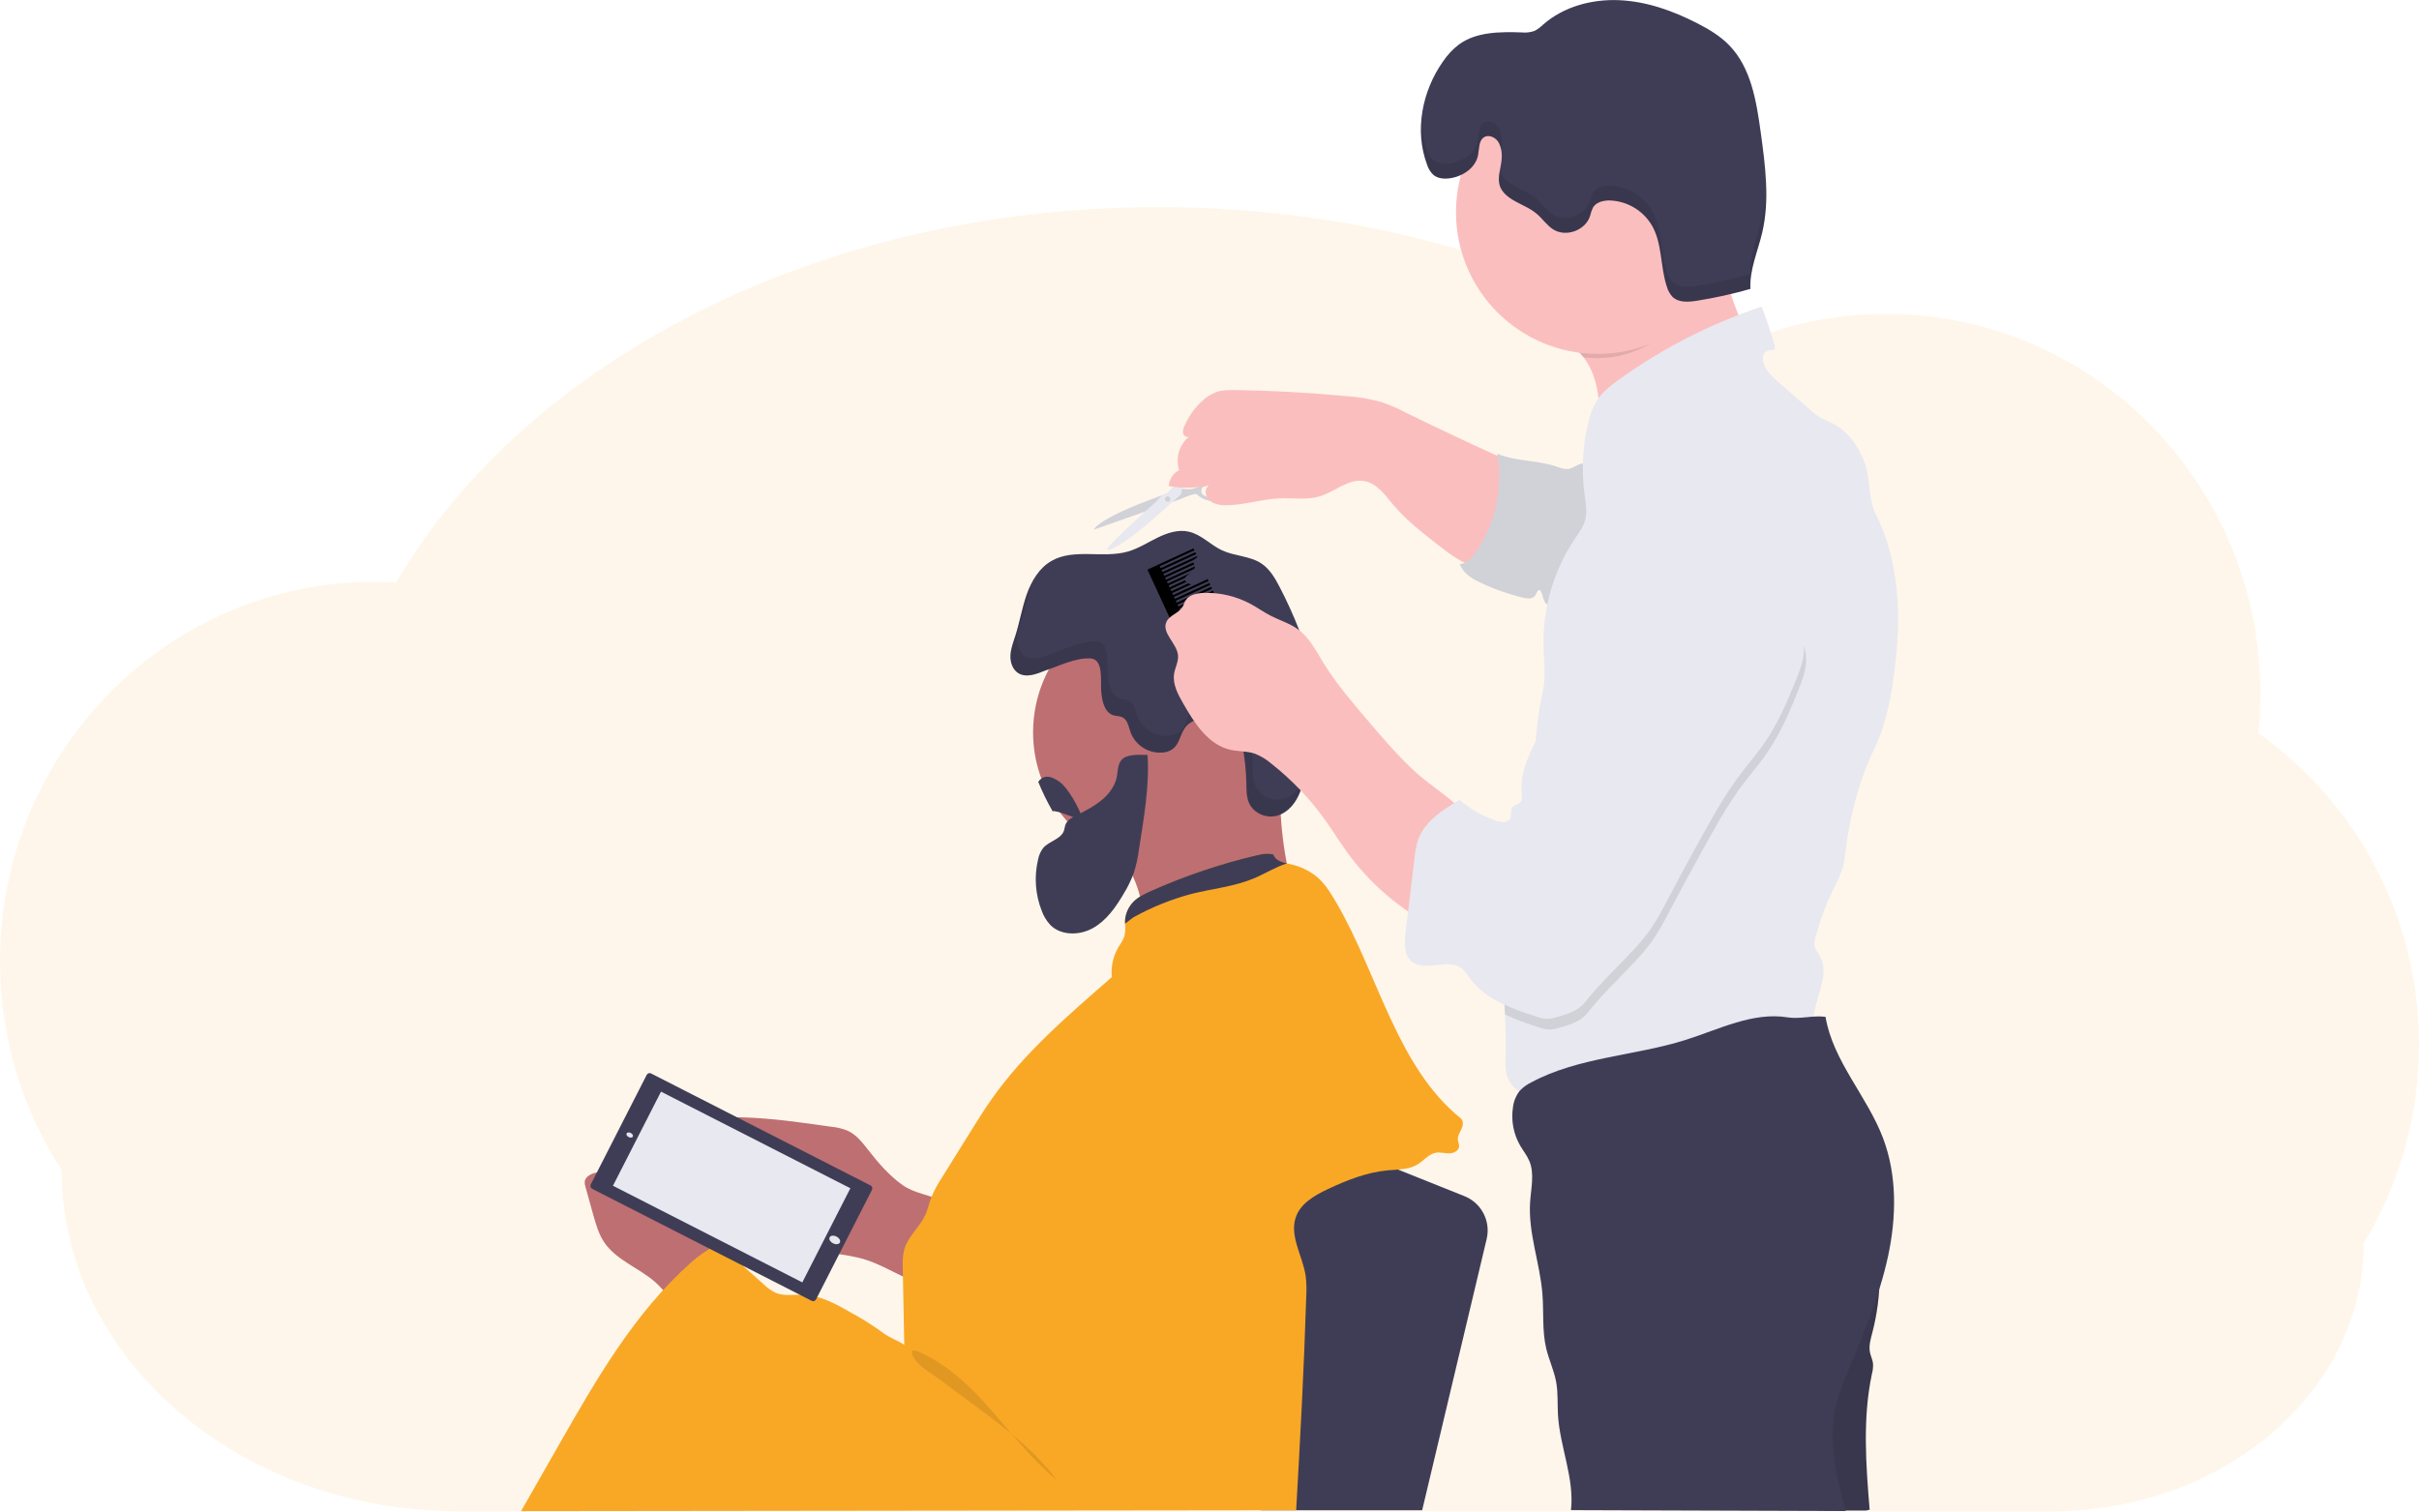
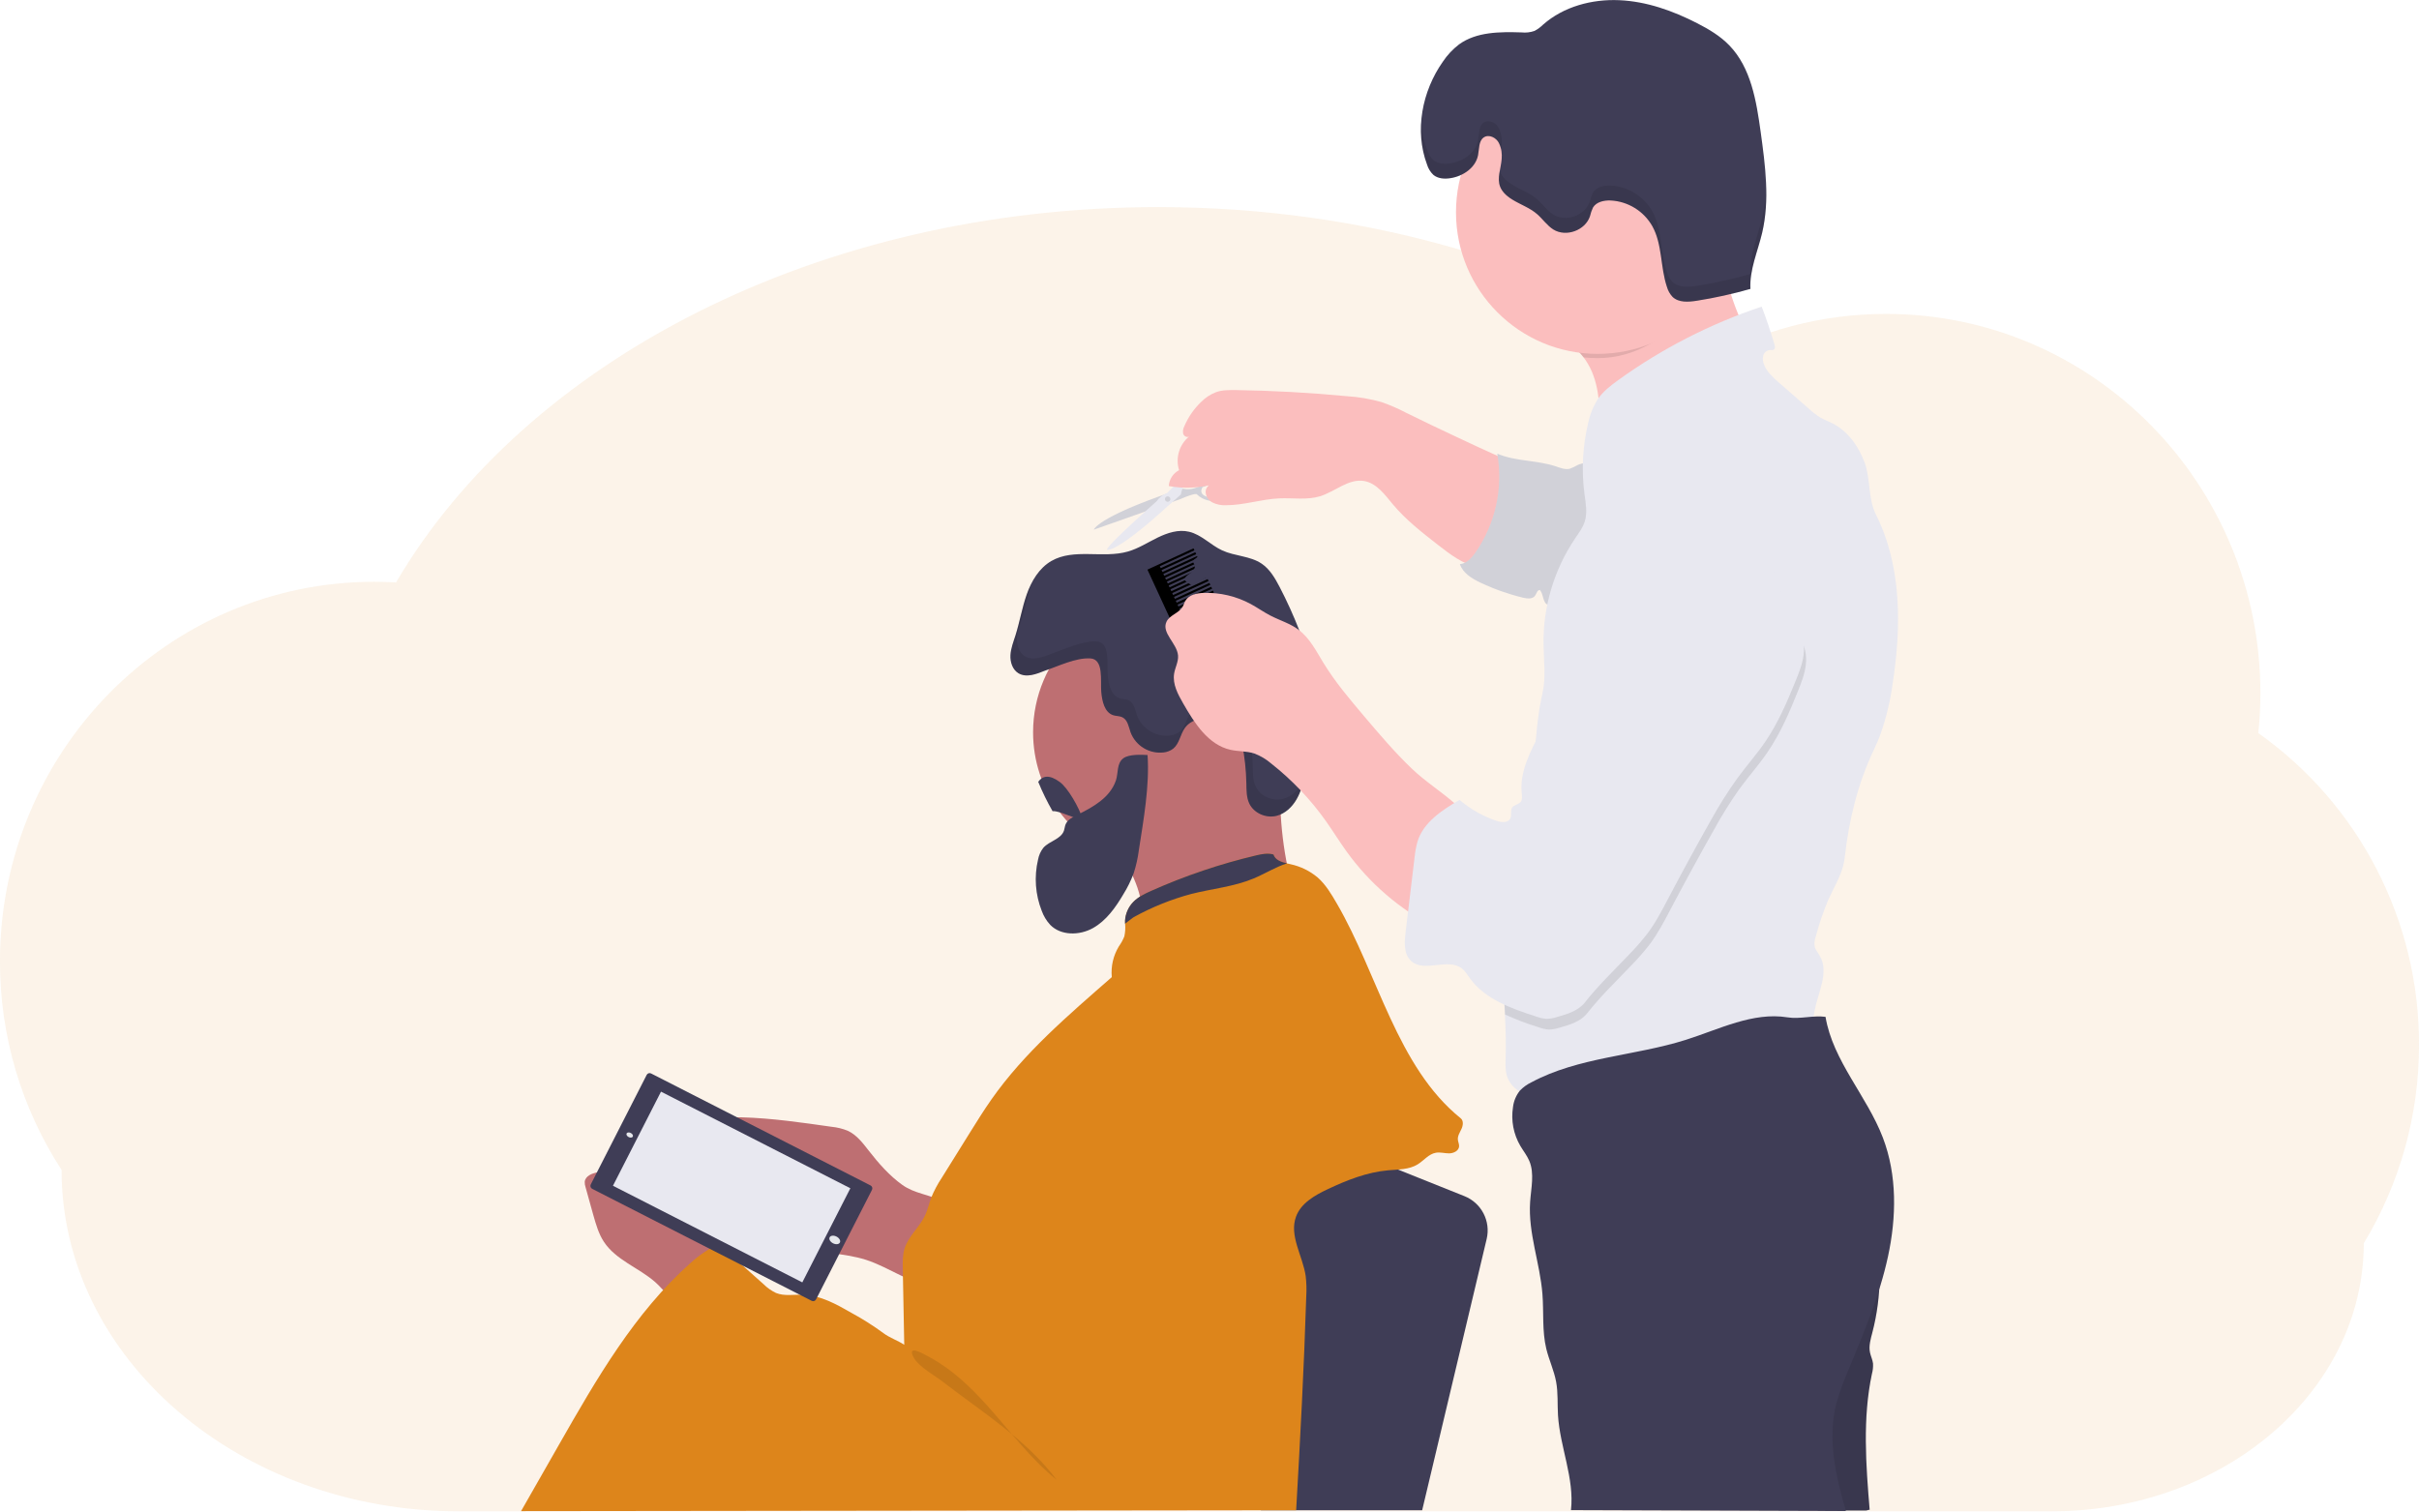
<svg xmlns="http://www.w3.org/2000/svg" id="ab6f8699-530a-465f-bc42-bb735d7a1b39" data-name="Layer 1" width="1144" height="714.9" viewBox="0 0 1144 714.9">
-   <path d="M1172,586.79a180,180,0,0,0-76-147.42,184.71,184.71,0,0,0,1-18.77c0-99.14-79.24-179.51-177-179.51a174.28,174.28,0,0,0-85.91,22.54c-69.19-45.52-159.52-73.07-258.34-73.07-160.79,0-299.1,72.95-360.46,177.55-3.41-.2-6.84-.31-10.3-.31-97.74,0-177,80.37-177,179.51A180.53,180.53,0,0,0,57.12,646h0c0,89.2,84.19,161.5,188,161.5H998.24c81.54,0,147.64-56.77,147.64-126.81h0A180.52,180.52,0,0,0,1172,586.79Z" transform="translate(-28 -92.59)" fill="#f9a826" opacity="0.1" />
+   <path d="M1172,586.79a180,180,0,0,0-76-147.42,184.71,184.71,0,0,0,1-18.77c0-99.14-79.24-179.51-177-179.51a174.28,174.28,0,0,0-85.91,22.54c-69.19-45.52-159.52-73.07-258.34-73.07-160.79,0-299.1,72.95-360.46,177.55-3.41-.2-6.84-.31-10.3-.31-97.74,0-177,80.37-177,179.51A180.53,180.53,0,0,0,57.12,646h0c0,89.2,84.19,161.5,188,161.5H998.24c81.54,0,147.64-56.77,147.64-126.81h0A180.52,180.52,0,0,0,1172,586.79Z" transform="translate(-28 -92.59)" fill="#dd851b" opacity="0.1" />
  <path d="M856.58,256.72c-7.54,3.18-15.1,6.37-22.12,10.57-3.19,1.9-6.25,4-9.53,5.73-3.53,1.88-7.28,3.3-11,4.82a245.21,245.21,0,0,0-29.84,14.62c.83-10.75-.74-22.43-7.17-30.81a27,27,0,0,0-3.14-3.46c-4.55-4.22-11-5.31-15.47-9,2.72-4.78,8.76-9.12,12.87-12.77q6.66-5.89,13.82-11.17a196.76,196.76,0,0,1,30.35-18.43c6.76-3.31,13.82-6.27,21.28-7.28a4.62,4.62,0,0,1,2.81.25c1.16.64,1.58,2.08,1.86,3.37,1.39,6.45,2.1,13.07,3.26,19.57a83.48,83.48,0,0,0,2.31,9.89,120.66,120.66,0,0,0,4.31,11.31Q853.89,250.32,856.58,256.72Z" transform="translate(-28 -92.59)" fill="#fbbebe" />
  <path d="M642.57,439A63,63,0,0,1,528.8,476.29,62.84,62.84,0,0,1,516.57,439a63,63,0,0,1,126,0Z" transform="translate(-28 -92.59)" fill="#be6f72" />
  <path d="M557,494.52c3.37,5.81,6.77,11.67,8.93,18s3,13.34,1.22,19.81c21.46-11.3,47-10.39,70.62-16.11a2.54,2.54,0,0,0,1.63-.86,2.59,2.59,0,0,0,0-2.08,172.89,172.89,0,0,1-5.63-56.2l-12.33,7.29a157.84,157.84,0,0,1-16.75,9c-8.15,3.57-16.8,5.73-25.31,8.23-6.74,2-20.12,4.59-24.36,10.48A11.9,11.9,0,0,1,557,494.52Z" transform="translate(-28 -92.59)" fill="#be6f72" />
  <path d="M522.29,409.8c-4.1,1.65-8.92,3.55-12.69,1.24-2.77-1.71-3.91-5.26-3.74-8.51s1.41-6.33,2.39-9.43c2-6.37,3.08-13,5.31-19.34s5.87-12.45,11.65-15.8c10.64-6.16,24.41-1.07,36.22-4.48,5-1.43,9.35-4.31,14-6.57s9.88-4,14.9-2.79c5.88,1.37,10.22,6.32,15.7,8.84,6,2.76,13.18,2.57,18.64,6.26,3.87,2.62,6.31,6.85,8.48,11a208.81,208.81,0,0,1,16.35,41.9,63.54,63.54,0,0,1,2.67,16c.05,6.94-1.83,13.74-3.69,20.44l-3,10.6c-1.11,4-2.25,8-4.35,11.62s-5.34,6.67-9.35,7.72c-5,1.29-10.82-1.21-13-5.89-1.34-2.9-1.28-6.22-1.35-9.41a104.74,104.74,0,0,0-2-18.6c-.62-3.07-1.45-6.26-3.54-8.58-2.7-3-7-4-11-4.07-4.68-.06-9.81,1.21-12.54,5-2.19,3.06-2.57,7.36-5.48,9.75a9.07,9.07,0,0,1-4.45,1.81,14.87,14.87,0,0,1-15.73-9.45c-.92-2.64-1.37-5.92-3.87-7.16-1.3-.65-2.85-.53-4.24-.95-4.26-1.29-5.38-6.69-5.77-11.12-.45-5.19,1.28-15.44-5.17-15.79C536.69,403.66,528.68,407.67,522.29,409.8Z" transform="translate(-28 -92.59)" fill="#3f3d56" />
  <path d="M537.4,478.09c-2.22,1.07-4.65,2.32-5.52,4.62-.34.9-.4,1.89-.71,2.81-1.41,4.07-6.91,4.87-9.75,8.11a12.77,12.77,0,0,0-2.51,5.61,40.68,40.68,0,0,0,1.76,24.24,19.56,19.56,0,0,0,4,6.6c5.08,5.18,13.84,5.08,20.17,1.55s10.7-9.72,14.41-16a55.68,55.68,0,0,0,4.91-10,61,61,0,0,0,2.43-10.89c2.22-14.41,5.12-30.39,4.12-45-3-.19-8.73-.4-11.38,1.48-3.32,2.36-2.4,7.12-3.6,10.57C552.89,470.09,544.65,474.47,537.4,478.09Z" transform="translate(-28 -92.59)" fill="#3f3d56" />
  <path d="M540,480c-3.75.23-10.47-3.92-14.23-3.71A117.11,117.11,0,0,1,519,462.43c2-2.87,5.22-3.57,10.09,0C533,465.18,538.4,474.69,540,480Z" transform="translate(-28 -92.59)" fill="#3f3d56" />
  <path d="M596.53,322c-4.07,2.15-6.59,2.25-8.6,1.82s-6,1.57-6,1.57c-35.25,12.06-36.64,17.75-36.64,17.75l40.81-14.41c7.85-3.44,8-2.23,8-2.23,6,5.64,13.64,1.82,13.64,1.82s10.57-5,7.46-9.81S600.61,319.89,596.53,322Zm17-.9s-3,8-13.79,6.7c0,0-5.3-.78-3.06-4.73,0,0,11-4.62,13.91-4.29S613.5,321.14,613.5,321.14Z" transform="translate(-28 -92.59)" fill="#e8e8f0" />
  <path d="M596.53,322c-4.07,2.15-6.59,2.25-8.6,1.82s-6,1.57-6,1.57c-35.25,12.06-36.64,17.75-36.64,17.75l40.81-14.41c7.85-3.44,8-2.23,8-2.23,6,5.64,13.64,1.82,13.64,1.82s10.57-5,7.46-9.81S600.61,319.89,596.53,322Zm17-.9s-3,8-13.79,6.7c0,0-5.3-.78-3.06-4.73,0,0,11-4.62,13.91-4.29S613.5,321.14,613.5,321.14Z" transform="translate(-28 -92.59)" opacity="0.1" />
  <path d="M598.77,299.7c-6.1.2-7.37,4.76-7.37,4.76a8.79,8.79,0,0,0-.57,10.53L580,325.76a10.89,10.89,0,0,0-5.06,4s-23.78,21-23.43,22.91c0,0,3.88,2,28.49-20.43l6.46-5.72s1.43-10.69,11.52-12.72c0,0,1,.44,1.53-1.94a11.34,11.34,0,0,1,2.23-3.07C603.08,307.55,604.87,299.49,598.77,299.7Zm1.71,7.23s-3.27,8.44-7.93,6-.13-8.07-.13-8.07C600.5,297,600.48,306.93,600.48,306.93Z" transform="translate(-28 -92.59)" fill="#e8e8f0" />
  <circle cx="552.21" cy="236.08" r="1.29" opacity="0.1" />
  <path d="M693.06,287.88a85.16,85.16,0,0,0-11.69-5.08A77.82,77.82,0,0,0,665,280q-26.26-2.5-52.68-2.9c-3.11,0-6.29-.07-9.24,1a19.71,19.71,0,0,0-7,4.59,34.85,34.85,0,0,0-8,11.58,5.14,5.14,0,0,0-.5,3.58c.4,1.16,2,1.93,2.91,1.11A14.91,14.91,0,0,0,585.61,315a9.11,9.11,0,0,0-4.87,7.5,47.69,47.69,0,0,0,21.86-1.06c-2.12-.54-4.31,1.45-4.44,3.63a5.94,5.94,0,0,0,3.31,5.25,13.29,13.29,0,0,0,6.36,1.26c8.47,0,16.71-2.87,25.16-3.24,6.46-.29,13.12.88,19.29-1,7.16-2.22,13.55-8.51,20.93-7.2,5.89,1.05,9.73,6.52,13.57,11.1,6.14,7.31,13.73,13.23,21.26,19.1,5.8,4.52,11.86,9.16,19.05,10.69a10.58,10.58,0,0,0,6.52-.31,11.13,11.13,0,0,0,4.24-4c7.75-11,7.76-24.85,7.31-37.74-.23-6.59-1.67-7.48-7.77-10.21Q726.77,304,716.23,299,704.59,293.56,693.06,287.88Z" transform="translate(-28 -92.59)" fill="#fbbebe" />
  <path d="M774.11,312.56a21.09,21.09,0,0,1-3.76,1.77c-2.19.52-4.42-.41-6.55-1.13-9-3-19-2.29-27.7-6a63,63,0,0,1-10.39,46.85c-1.8,2.56-4.17,5.18-7.29,5.38,1.39,4.27,5.67,6.85,9.73,8.77a104.46,104.46,0,0,0,20.24,7.14c2,.47,4.44.7,5.6-1,.7-1,1-2.71,2.23-2.65,1.88,2,1.26,6.1,3.86,7a5,5,0,0,0,2.47,0l5.8-1a10.63,10.63,0,0,0,4.88-1.68,9.56,9.56,0,0,0,2.23-2.84c6.5-11.07,9-23.88,10-36.53.49-6.28,1.1-12.94.67-19.24C785.73,312,778.81,310.37,774.11,312.56Z" transform="translate(-28 -92.59)" fill="#e8e8f0" />
  <path d="M774.11,312.56a21.09,21.09,0,0,1-3.76,1.77c-2.19.52-4.42-.41-6.55-1.13-9-3-19-2.29-27.7-6a63,63,0,0,1-10.39,46.85c-1.8,2.56-4.17,5.18-7.29,5.38,1.39,4.27,5.67,6.85,9.73,8.77a104.46,104.46,0,0,0,20.24,7.14c2,.47,4.44.7,5.6-1,.7-1,1-2.71,2.23-2.65,1.88,2,1.26,6.1,3.86,7a5,5,0,0,0,2.47,0l5.8-1a10.63,10.63,0,0,0,4.88-1.68,9.56,9.56,0,0,0,2.23-2.84c6.5-11.07,9-23.88,10-36.53.49-6.28,1.1-12.94.67-19.24C785.73,312,778.81,310.37,774.11,312.56Z" transform="translate(-28 -92.59)" opacity="0.1" />
  <path d="M438.88,636.93c-2.85-3.66-5.78-7.54-10-9.47a27.38,27.38,0,0,0-7.6-1.86c-14.07-2-28.17-4.08-42.37-4.47-4.64-.13-9.62,0-13.4,2.71-4.33,3.09-6,8.78-6.24,14.09a39.74,39.74,0,0,0,15.32,33c8.5,6.48,19.24,9.19,29.72,11.33,5.51,1.13,11.05,2.14,16.61,3s11.22,1.54,16.59,3.26c11.48,3.68,21.61,12,33.65,12.69a2.65,2.65,0,0,0,1.65-.28,2.8,2.8,0,0,0,1-1.7c2.65-9.35,11.84-31.74,0-38.28-6.19-3.41-13.06-3.56-19.12-7.89S443.48,642.84,438.88,636.93Z" transform="translate(-28 -92.59)" fill="#be6f72" />
  <path d="M337.79,699c-7.79-6.78-18.54-10.37-24.2-19-2.49-3.8-3.75-8.26-5-12.64l-3.68-13.22a6.89,6.89,0,0,1-.38-2.53c.28-2.76,3.53-4.07,6.27-4.5,14-2.18,28.58,3.46,39.06,13s17.21,22.7,21.16,36.34a3.41,3.41,0,0,1,.12,2.18,3.36,3.36,0,0,1-1.54,1.46c-5.06,3-11.86,7.37-17.77,8.29S342,702.62,337.79,699Z" transform="translate(-28 -92.59)" fill="#be6f72" />
  <path d="M679.57,642l41,16.41a17.47,17.47,0,0,1,10.51,20.26L700.57,807H624.29l13.28-146S666.57,637,679.57,642Z" transform="translate(-28 -92.59)" fill="#3f3d56" />
-   <path d="M719.17,626.6c-.76,1.66-1.88,3.3-1.71,5.11.1,1.08.66,2.1.58,3.17-.16,2.1-2.59,3.27-4.69,3.29s-4.21-.66-6.28-.3c-3.4.58-5.7,3.71-8.64,5.52-4.1,2.52-9.22,2.37-14,2.8-10,.9-19.46,4.65-28.51,8.92-6.15,2.9-12.68,6.62-15,13-3.33,9,3.13,18.48,4.56,28a53.73,53.73,0,0,1,.28,9.66c-1.05,33.62-2.86,67.63-4.78,101.21l-366.56.43,18.05-31.63c17.6-30.85,35.67-62.28,62.22-85.87a55.9,55.9,0,0,1,13.14-8.84l21.29,19a21.42,21.42,0,0,0,5.85,4.13c4,1.63,8.48.7,12.77.84,8.25.27,15.79,4.48,22.95,8.59a131.73,131.73,0,0,1,15.12,9.59c2.82,2.16,6.89,3.51,9.83,5.5l-.69-35.9c-.07-3.24-.12-6.56.85-9.65,1.88-6,7.25-10.24,9.83-15.95,1.17-2.57,1.74-5.37,2.72-8a54.5,54.5,0,0,1,5.14-9.65l13.27-21.32c3.28-5.26,6.55-10.52,10.11-15.59,15.57-22.21,36.53-40,56.92-57.85a23.82,23.82,0,0,1,3.35-14.56,22.37,22.37,0,0,0,2.58-4.69,19.56,19.56,0,0,0,.37-6c0-.51,0-1,0-1.54a13.94,13.94,0,0,1,3.86-8.72c2.34-2.43,5.47-3.91,8.55-5.29A279.3,279.3,0,0,1,622,497.23c2.71-.64,5.58-1.24,8.25-.43.81,2.61,3.57,3.53,6.33,4.19l1.77.41a29.64,29.64,0,0,1,12.74,6.22c3.87,3.38,6.53,7.9,9.12,12.35,19.47,33.43,28.44,77.29,58.56,101.58C720.23,622.7,719.93,625,719.17,626.6Z" transform="translate(-28 -92.59)" fill="#f9a826" />
+   <path d="M719.17,626.6c-.76,1.66-1.88,3.3-1.71,5.11.1,1.08.66,2.1.58,3.17-.16,2.1-2.59,3.27-4.69,3.29s-4.21-.66-6.28-.3c-3.4.58-5.7,3.71-8.64,5.52-4.1,2.52-9.22,2.37-14,2.8-10,.9-19.46,4.65-28.51,8.92-6.15,2.9-12.68,6.62-15,13-3.33,9,3.13,18.48,4.56,28a53.73,53.73,0,0,1,.28,9.66c-1.05,33.62-2.86,67.63-4.78,101.21l-366.56.43,18.05-31.63c17.6-30.85,35.67-62.28,62.22-85.87a55.9,55.9,0,0,1,13.14-8.84l21.29,19a21.42,21.42,0,0,0,5.85,4.13c4,1.63,8.48.7,12.77.84,8.25.27,15.79,4.48,22.95,8.59a131.73,131.73,0,0,1,15.12,9.59c2.82,2.16,6.89,3.51,9.83,5.5l-.69-35.9c-.07-3.24-.12-6.56.85-9.65,1.88-6,7.25-10.24,9.83-15.95,1.17-2.57,1.74-5.37,2.72-8a54.5,54.5,0,0,1,5.14-9.65l13.27-21.32c3.28-5.26,6.55-10.52,10.11-15.59,15.57-22.21,36.53-40,56.92-57.85a23.82,23.82,0,0,1,3.35-14.56,22.37,22.37,0,0,0,2.58-4.69,19.56,19.56,0,0,0,.37-6c0-.51,0-1,0-1.54a13.94,13.94,0,0,1,3.86-8.72c2.34-2.43,5.47-3.91,8.55-5.29A279.3,279.3,0,0,1,622,497.23c2.71-.64,5.58-1.24,8.25-.43.81,2.61,3.57,3.53,6.33,4.19l1.77.41a29.64,29.64,0,0,1,12.74,6.22c3.87,3.38,6.53,7.9,9.12,12.35,19.47,33.43,28.44,77.29,58.56,101.58C720.23,622.7,719.93,625,719.17,626.6Z" transform="translate(-28 -92.59)" fill="#dd851b" />
  <path d="M842,216c-10.54,23.17-31.31,46-58.43,46a66,66,0,0,1-6.63-.33,27,27,0,0,0-3.14-3.46c-4.55-4.22-11-5.31-15.47-9,2.72-4.78,8.76-9.12,12.87-12.77q6.66-5.89,13.82-11.17a196.76,196.76,0,0,1,30.35-18.43c6.76-3.31,13.82-6.27,21.28-7.28a4.62,4.62,0,0,1,2.81.25c1.16.64,1.58,2.08,1.86,3.37C842.71,209.58,840.84,209.5,842,216Z" transform="translate(-28 -92.59)" opacity="0.1" />
  <circle cx="755.57" cy="100.4" r="67" fill="#fbbebe" />
  <path d="M923.1,415.82a121.77,121.77,0,0,1-5.68,23.79c-1,2.81-2.23,5.55-3.5,8.25-7.45,15.79-11.54,32.86-13.49,50.22a27.77,27.77,0,0,1-.75,4.05c-1.47,5.6-4.57,10.6-6.94,15.87a129.24,129.24,0,0,0-6,17.53,9.78,9.78,0,0,0-.56,4.71c.37,1.69,1.59,3,2.45,4.53,4.44,7.65-.69,17-2.42,25.66-.59,3-.85,6.26-2.8,8.6-1.66,2-4.24,2.92-6.69,3.76a757.3,757.3,0,0,1-106.94,27.84c-5.41,1-11,1.93-16.37.93s-10.72-4.32-12.56-9.5c-1.06-3-.88-6.26-.79-9.44.2-6.68,0-13.4-.36-20.13-1.16-22.15-3.79-44.38,2-65.6,1.73-6.26,4.17-12.3,6.13-18.49,3.83-12.07,4.82-24.55,5.78-37.07.79-10.32,1.56-20.68,3.87-30.86,1.72-7.59.58-15.48.48-23.26a87.59,87.59,0,0,1,15-50c1.73-2.55,3.63-5.07,4.54-8,1.28-4.2.4-8.71-.18-13.07a91.76,91.76,0,0,1,1.74-33.31,34,34,0,0,1,4.61-11.49c2.49-3.63,6.06-6.37,9.63-8.95a253,253,0,0,1,67.83-34.75c2.23,5.64,4.37,12.23,6.08,18,.23.78.39,1.77-.25,2.27s-1.3.23-2,.25a3.6,3.6,0,0,0-3.09,2.65,6.54,6.54,0,0,0,.38,4.24c1.36,3.5,4.29,6.11,7.11,8.58L883.54,286a34.71,34.71,0,0,0,5.53,4.22c1.78,1,3.72,1.71,5.55,2.63,7.34,3.71,12.41,10.94,15.24,18.66s1.55,17,5.24,24.33C927.36,360.14,927.26,388.89,923.1,415.82Z" transform="translate(-28 -92.59)" fill="#e8e8f0" />
  <path d="M913.78,670.08a107.22,107.22,0,0,1-.31,52.85c-.81,3.09-1.76,6.29-1.12,9.42.37,1.78,1.24,3.45,1.44,5.26a15.4,15.4,0,0,1-.53,4.9c-4.44,21-2.85,42.82-1.06,64.25-.76,0-1,.35-1.8.35H891.13c-.34-5.63-7.34-9.85-10.76-14.34A37.12,37.12,0,0,1,874,761.58c3-12,11.84-21.59,16.37-33.06,5-12.62,4.57-26.91,9.88-39.39C903.3,681.92,909,676.29,913.78,670.08Z" transform="translate(-28 -92.59)" fill="#3f3d56" />
  <path d="M913.78,670.08a107.22,107.22,0,0,1-.31,52.85c-.81,3.09-1.76,6.29-1.12,9.42.37,1.78,1.24,3.45,1.44,5.26a15.4,15.4,0,0,1-.53,4.9c-4.44,21-2.85,42.82-1.06,64.25-.76,0-1,.35-1.8.35H891.13c-.34-5.63-7.34-9.85-10.76-14.34A37.12,37.12,0,0,1,874,761.58c3-12,11.84-21.59,16.37-33.06,5-12.62,4.57-26.91,9.88-39.39C903.3,681.92,909,676.29,913.78,670.08Z" transform="translate(-28 -92.59)" opacity="0.1" />
  <path d="M873.34,573.83c-16.38-2.62-32.25,5.63-48.07,10.64-24.17,7.65-50.78,8.12-73.11,20.13a18.67,18.67,0,0,0-5.34,3.86,15.29,15.29,0,0,0-3.29,7.82A27.75,27.75,0,0,0,747,634.63c1.39,2.36,3.14,4.53,4.22,7.06,2.56,6,.85,12.92.41,19.48-1,14.65,4.68,28.91,5.82,43.55.68,8.63-.21,17.45,1.82,25.87,1.27,5.28,3.66,10.26,4.65,15.6s.56,10.56.89,15.84c.93,15.13,7.82,29.83,6.14,44.9l130,.43c-4.82-16.77-8.83-34.11-4.46-51a120.23,120.23,0,0,1,5.64-15.65c7.27-17.57,14.74-35.19,18.75-53.77s4.37-38.42-2.42-56.18c-7.56-19.8-23.63-36.27-27.13-57.17C885.33,572.79,879.35,574.79,873.34,573.83Z" transform="translate(-28 -92.59)" fill="#3f3d56" />
  <path d="M736.91,160.31c-1.26-2.64-4.83-4.38-7.23-2.71S727.59,163,727,166c-1.14,5.9-7,9.92-13,10.86-2.81.45-5.94.27-8.12-1.55a11.3,11.3,0,0,1-3-4.89c-6-16-2.35-34.68,7.47-48.64A34.23,34.23,0,0,1,718,113.6c8.27-6,19.33-6,29.56-5.68a14,14,0,0,0,6.15-.71,17,17,0,0,0,4.08-3c9.69-8.52,23.08-12.1,36-11.53s25.35,5,36.83,10.89c5.49,2.81,10.87,6,15.17,10.44,10.33,10.63,12.85,26.38,14.88,41.06,2.18,15.84,4.35,32.12.68,47.69-2.08,8.82-6,17.44-5.54,26.49a213.89,213.89,0,0,1-25.28,5.59c-4,.63-8.62,1-11.55-1.83a11.44,11.44,0,0,1-2.64-4.68c-3.17-9.37-2.11-20.07-6.9-28.73a24.1,24.1,0,0,0-19.77-12.18c-3.14-.11-6.71.66-8.32,3.35a20.67,20.67,0,0,0-1.42,4.12c-2.22,6.69-11.31,10-17.3,6.27-3-1.88-5.05-5-7.76-7.34-3.44-2.95-7.85-4.47-11.71-6.85C730.3,179,741.89,170.76,736.91,160.31Z" transform="translate(-28 -92.59)" fill="#3f3d56" />
  <path d="M636.62,501c-5.47,1.75-10.45,4.92-15.77,7.15-9.37,3.91-19.67,4.82-29.5,7.32a121.18,121.18,0,0,0-27.11,10.92c-.63.34-2.61,2-4.19,3.14,0-.51,0-1,0-1.54a13.94,13.94,0,0,1,3.86-8.72c2.34-2.43,5.47-3.91,8.55-5.29A279.3,279.3,0,0,1,622,497.23c2.71-.64,5.58-1.24,8.25-.43C631.1,499.41,633.86,500.33,636.62,501Z" transform="translate(-28 -92.59)" fill="#3f3d56" />
  <path d="M494.85,757.45c10.76,12,20.41,25.1,32.93,35.22-14.45-19.19-35.18-32-53.92-46.47-3.8-2.94-11.4-7.11-13.7-11.36-3.63-6.66,4.39-1.93,7.72-.12C478.28,740.37,487,748.71,494.85,757.45Z" transform="translate(-28 -92.59)" opacity="0.1" />
  <path d="M882,407.17c-.51,4.32-2.12,8.42-3.75,12.44-4,10-8.29,19.9-14.33,28.77-4.16,6.11-9.11,11.63-13.45,17.6a202,202,0,0,0-12.24,19.73Q828,503.83,818.29,522.25c-3.09,5.88-6.16,11.81-10.15,17.12a118,118,0,0,1-9,10.24c-7,7.38-14.19,14.2-20.45,22.2-3.1,4-8.27,5.54-13.1,6.9a17.82,17.82,0,0,1-5,.9,17.26,17.26,0,0,1-5-1.11,126.72,126.72,0,0,1-15.8-6c-1.16-22.15-3.79-44.38,2-65.6,1.73-6.26,4.17-12.3,6.13-18.49,3.83-12.07,4.82-24.55,5.78-37.07,1.19-2.51,2.46-5,3.69-7.42,8.34-16.48,15.37-34.63,13.2-53a99,99,0,0,1-1.15-10,37.68,37.68,0,0,1,2.05-12.07,66.74,66.74,0,0,1,38-41,21.27,21.27,0,0,1,9-2c4,.21,7.83,2.29,11.73,1.53,13.21,5.81,23.9,15.73,31.89,27.75s8.43,28.08,17.12,39.6C881.8,398.23,882.5,402.86,882,407.17Z" transform="translate(-28 -92.59)" opacity="0.1" />
  <polygon points="564.86 260.31 564.44 259.4 548.1 266.94 545.37 268.2 542.65 269.45 565.69 319.4 568.41 318.14 571.14 316.88 587.48 309.34 587.06 308.44 570.72 315.98 570.3 315.07 586.64 307.53 586.22 306.62 569.88 314.16 569.46 313.25 585.8 305.71 585.39 304.8 569.04 312.34 568.62 311.44 584.97 303.9 584.55 302.99 568.2 310.53 567.78 309.62 584.13 302.08 583.71 301.17 567.37 308.71 566.95 307.8 583.29 300.26 582.87 299.36 566.53 306.9 566.11 305.99 582.45 298.45 582.03 297.54 565.69 305.08 565.27 304.17 581.62 296.63 581.2 295.72 564.85 303.26 564.43 302.36 580.78 294.81 580.36 293.91 564.01 301.45 563.6 300.54 579.94 293 579.52 292.09 563.18 299.63 562.76 298.72 579.1 291.18 578.68 290.27 562.34 297.81 561.92 296.91 578.26 289.37 577.85 288.46 561.5 296 561.08 295.09 577.43 287.55 577.01 286.64 560.66 294.18 560.25 293.27 576.59 285.74 576.17 284.83 559.83 292.37 559.41 291.46 575.75 283.92 575.33 283.01 558.99 290.55 558.57 289.64 574.91 282.1 574.5 281.19 558.15 288.74 557.73 287.83 574.08 280.29 573.66 279.38 557.31 286.92 556.89 286.01 573.24 278.47 572.82 277.56 556.48 285.1 556.06 284.19 572.4 276.65 571.98 275.75 555.64 283.29 555.22 282.38 571.56 274.84 571.14 273.93 554.8 281.47 554.38 280.56 570.73 273.02 570.31 272.12 553.96 279.65 553.54 278.75 569.89 271.21 569.47 270.3 553.12 277.84 552.71 276.93 569.05 269.39 568.63 268.48 552.29 276.02 551.87 275.11 568.21 267.57 567.79 266.67 551.45 274.21 551.03 273.3 567.37 265.76 566.96 264.85 550.61 272.39 550.19 271.48 566.54 263.94 566.12 263.03 549.77 270.57 549.35 269.67 565.7 262.13 565.28 261.22 548.93 268.76 548.52 267.85 564.86 260.31" />
  <path d="M644.16,462.76c-2.11,3.57-5.34,6.67-9.35,7.72-5,1.29-10.82-1.21-13-5.89-1.34-2.9-1.28-6.22-1.35-9.41a104.74,104.74,0,0,0-2-18.6c-.62-3.07-1.45-6.26-3.54-8.58-2.7-3-7-4-11-4.07-4.68-.06-9.81,1.21-12.54,5-2.19,3.06-2.57,7.36-5.48,9.75a9.07,9.07,0,0,1-4.45,1.81,14.87,14.87,0,0,1-15.73-9.45c-.92-2.64-1.37-5.92-3.87-7.16-1.3-.65-2.85-.53-4.24-.95-4.26-1.29-5.38-6.69-5.77-11.12-.45-5.19,1.28-15.44-5.17-15.79-6.9-.38-14.91,3.63-21.3,5.76-4.1,1.65-8.92,3.55-12.69,1.24-2.77-1.71-3.91-5.26-3.74-8.51s1.41-6.33,2.39-9.43c1.68-5.24,2.69-10.68,4.23-16a47.48,47.48,0,0,0-1.93,4.62c-2.22,6.31-3.26,13-5.3,19.34-1,3.1-2.22,6.18-2.39,9.43s1,6.8,3.74,8.51c3.77,2.31,8.59.41,12.69-1.24,6.39-2.13,14.4-6.14,21.3-5.76,6.45.35,4.72,10.6,5.17,15.79.39,4.43,1.51,9.83,5.77,11.12,1.39.42,2.94.3,4.24.95,2.5,1.24,3,4.52,3.87,7.16a14.87,14.87,0,0,0,15.73,9.45,9.07,9.07,0,0,0,4.45-1.81c2.91-2.39,3.29-6.69,5.48-9.75,2.73-3.81,7.86-5.08,12.54-5,4,.06,8.35,1.06,11,4.07,2.09,2.32,2.92,5.51,3.54,8.58a104.74,104.74,0,0,1,2,18.6c.07,3.19,0,6.51,1.35,9.41,2.17,4.68,8,7.18,13,5.89,4-1.05,7.24-4.15,9.35-7.72a40,40,0,0,0,3.68-9.24C644.62,461.94,644.4,462.35,644.16,462.76Z" transform="translate(-28 -92.59)" opacity="0.1" />
  <path d="M695.6,456.12c-8-7.68-15.23-16.18-22.41-24.66-6.88-8.11-13.78-16.26-19.32-25.33-3.43-5.61-6.49-11.73-11.76-15.66-4-3-8.89-4.4-13.31-6.69-3.18-1.65-6.11-3.74-9.25-5.45a44,44,0,0,0-22.34-5.27c-3.23.11-6.9.86-8.56,3.64-.57.95-.84,2.06-1.42,3-1.79,3-6.1,3.85-7.57,7-2.48,5.3,5,10.17,5.47,16,.22,2.92-1.39,5.64-1.86,8.53-.8,5,1.79,9.77,4.29,14.13,5.35,9.34,11.86,19.57,22.37,21.92,3.72.83,7.65.56,11.28,1.74a26.68,26.68,0,0,1,8,4.77A131,131,0,0,1,655.05,481c3.38,4.77,6.44,9.75,9.85,14.49a117.8,117.8,0,0,0,41.57,35.74l12.27-39c1.89-6,3.38-14.23-2-18.91C710,467.25,702.23,462.46,695.6,456.12Z" transform="translate(-28 -92.59)" fill="#fbbebe" />
  <path d="M829.17,322.42c-3.9.75-7.77-1.32-11.73-1.53a21.21,21.21,0,0,0-9,2,66.78,66.78,0,0,0-38,41A38.06,38.06,0,0,0,768.42,376c.06,3.35.76,6.65,1.15,10,2.17,18.34-4.86,36.5-13.19,53-4.61,9.11-9.81,18.72-8.72,28.87.14,1.36.36,2.89-.47,4-1,1.32-3.16,1.39-4.09,2.78s-.08,3.49-.82,5.06c-1,2.22-4.26,1.95-6.59,1.16a53,53,0,0,1-17.43-9.9c-8.31,4.85-17.2,10.63-19.93,19.85A44.05,44.05,0,0,0,697,498l-4.29,35.8c-.57,4.74-.85,10.3,2.73,13.46,6.17,5.46,17.16-1.61,23.76,3.33,1.69,1.26,2.79,3.14,4,4.85,7.21,9.89,19.62,14.24,31.26,18a17.57,17.57,0,0,0,5,1.1,17,17,0,0,0,5-.9c4.84-1.36,10-2.94,13.1-6.89,6.27-8,13.46-14.82,20.46-22.2a121.26,121.26,0,0,0,9-10.24c4-5.32,7.06-11.25,10.15-17.13q9.69-18.42,19.92-36.54A201.75,201.75,0,0,1,849.44,461c4.35-6,9.29-11.5,13.45-17.6,6-8.88,10.31-18.82,14.33-28.77,1.63-4,3.24-8.13,3.76-12.44s-.18-8.94-2.8-12.41c-8.69-11.53-9.12-27.58-17.11-39.6S842.39,328.22,829.17,322.42Z" transform="translate(-28 -92.59)" fill="#e8e8f0" />
  <path d="M593.13,357a1.89,1.89,0,0,0-.86,1.35c0,.5.41.89.63,1.34.61,1.28-.37,2.76-1.49,3.64s-2.48,1.56-3.09,2.85a1,1,0,0,0-.12.56,1.2,1.2,0,0,0,.44.66,5.45,5.45,0,0,0,2.47,1.62c1.53.32,3-.69,4.3-1.52a23.28,23.28,0,0,1,4.48-2.2,4.37,4.37,0,0,0,1.35-.67,3,3,0,0,0,.87-1.86c.34-2.51-1-4.92-2.53-7C597.74,353.32,594.7,355.65,593.13,357Z" transform="translate(-28 -92.59)" fill="#3f3d56" />
  <rect x="314.13" y="623.51" width="119.62" height="61.27" rx="1.54" transform="translate(310.2 -191.08) rotate(27.04)" fill="#3f3d56" />
  <rect x="323.8" y="629.09" width="100.54" height="49.98" transform="translate(310.19 -191.14) rotate(27.04)" fill="#e8e8f0" />
  <ellipse cx="325.81" cy="629.44" rx="1.09" ry="1.65" transform="translate(-410.95 540.95) rotate(-62.96)" fill="#e6e8ec" />
  <ellipse cx="422.77" cy="679.06" rx="1.79" ry="2.72" transform="translate(-402.25 654.38) rotate(-62.96)" fill="#e6e8ec" />
  <g opacity="0.1">
    <path d="M861.33,195.72c-2.08,8.82-6,17.44-5.54,26.49a213.89,213.89,0,0,1-25.28,5.59c-4,.63-8.62,1-11.55-1.83a11.44,11.44,0,0,1-2.64-4.68c-3.17-9.37-2.11-20.07-6.9-28.73a24.1,24.1,0,0,0-19.77-12.18c-3.14-.11-6.71.66-8.32,3.35a20.67,20.67,0,0,0-1.42,4.12c-2.22,6.69-11.31,10-17.3,6.27-3-1.88-5.05-5-7.76-7.34-3.44-2.95-7.85-4.47-11.71-6.85-3.48-2.14-5.15-4.3-5.86-6.53-.88,4.81-1.13,9.23,5.86,13.53,3.86,2.38,8.27,3.9,11.71,6.85,2.71,2.32,4.72,5.46,7.76,7.34,6,3.71,15.08.42,17.3-6.27a20.67,20.67,0,0,1,1.42-4.12c1.61-2.69,5.18-3.46,8.32-3.35a24.1,24.1,0,0,1,19.77,12.18c4.79,8.66,3.73,19.36,6.9,28.73A11.44,11.44,0,0,0,819,233c2.93,2.8,7.56,2.46,11.55,1.83a213.89,213.89,0,0,0,25.28-5.59c-.49-9.05,3.46-17.67,5.54-26.49a84,84,0,0,0,1.91-22A77.18,77.18,0,0,1,861.33,195.72Z" transform="translate(-28 -92.59)" />
    <path d="M737.88,163.11a15.63,15.63,0,0,0-1-9.8c-1.26-2.64-4.83-4.38-7.23-2.71S727.59,156,727,159c-1.14,5.9-7,9.92-13,10.86-2.81.45-5.94.27-8.12-1.55a11.3,11.3,0,0,1-3-4.89,46.46,46.46,0,0,1-2.77-12.94,47.64,47.64,0,0,0,2.77,19.94,11.3,11.3,0,0,0,3,4.89c2.18,1.82,5.31,2,8.12,1.55,5.93-.94,11.82-5,13-10.86.57-3,.18-6.63,2.66-8.35s6,.07,7.23,2.71A13.52,13.52,0,0,1,737.88,163.11Z" transform="translate(-28 -92.59)" />
  </g>
</svg>
